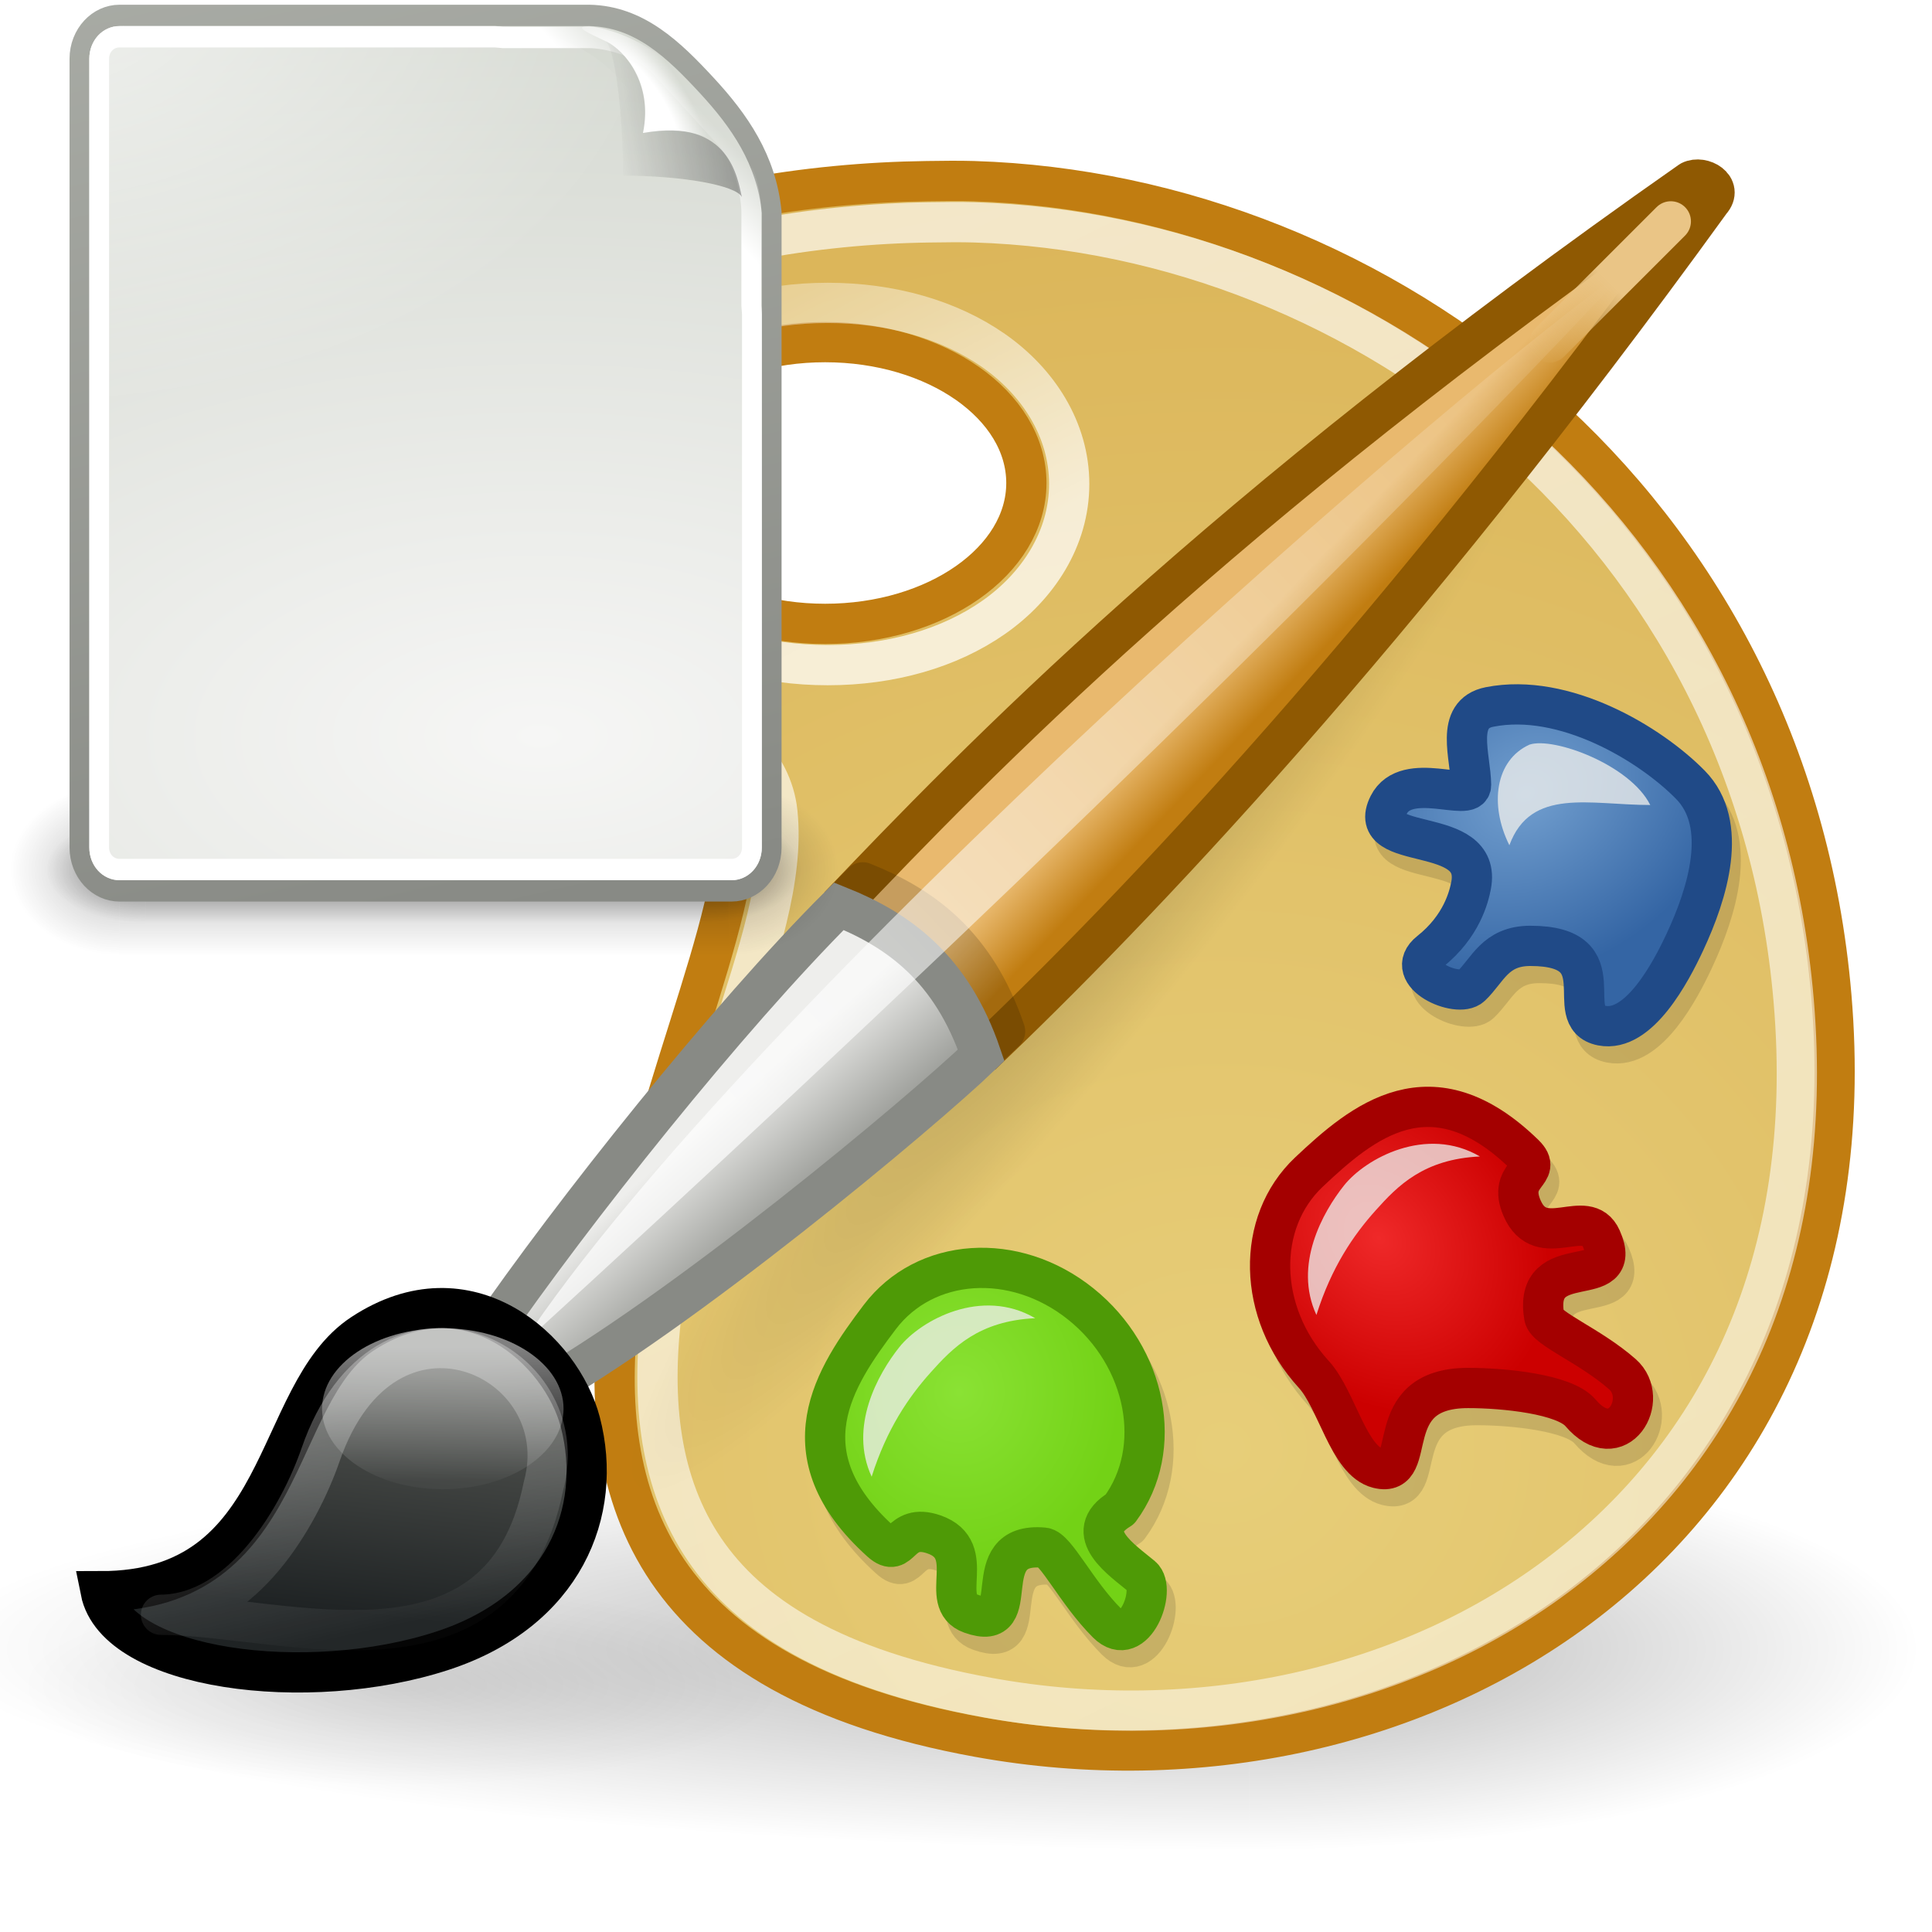
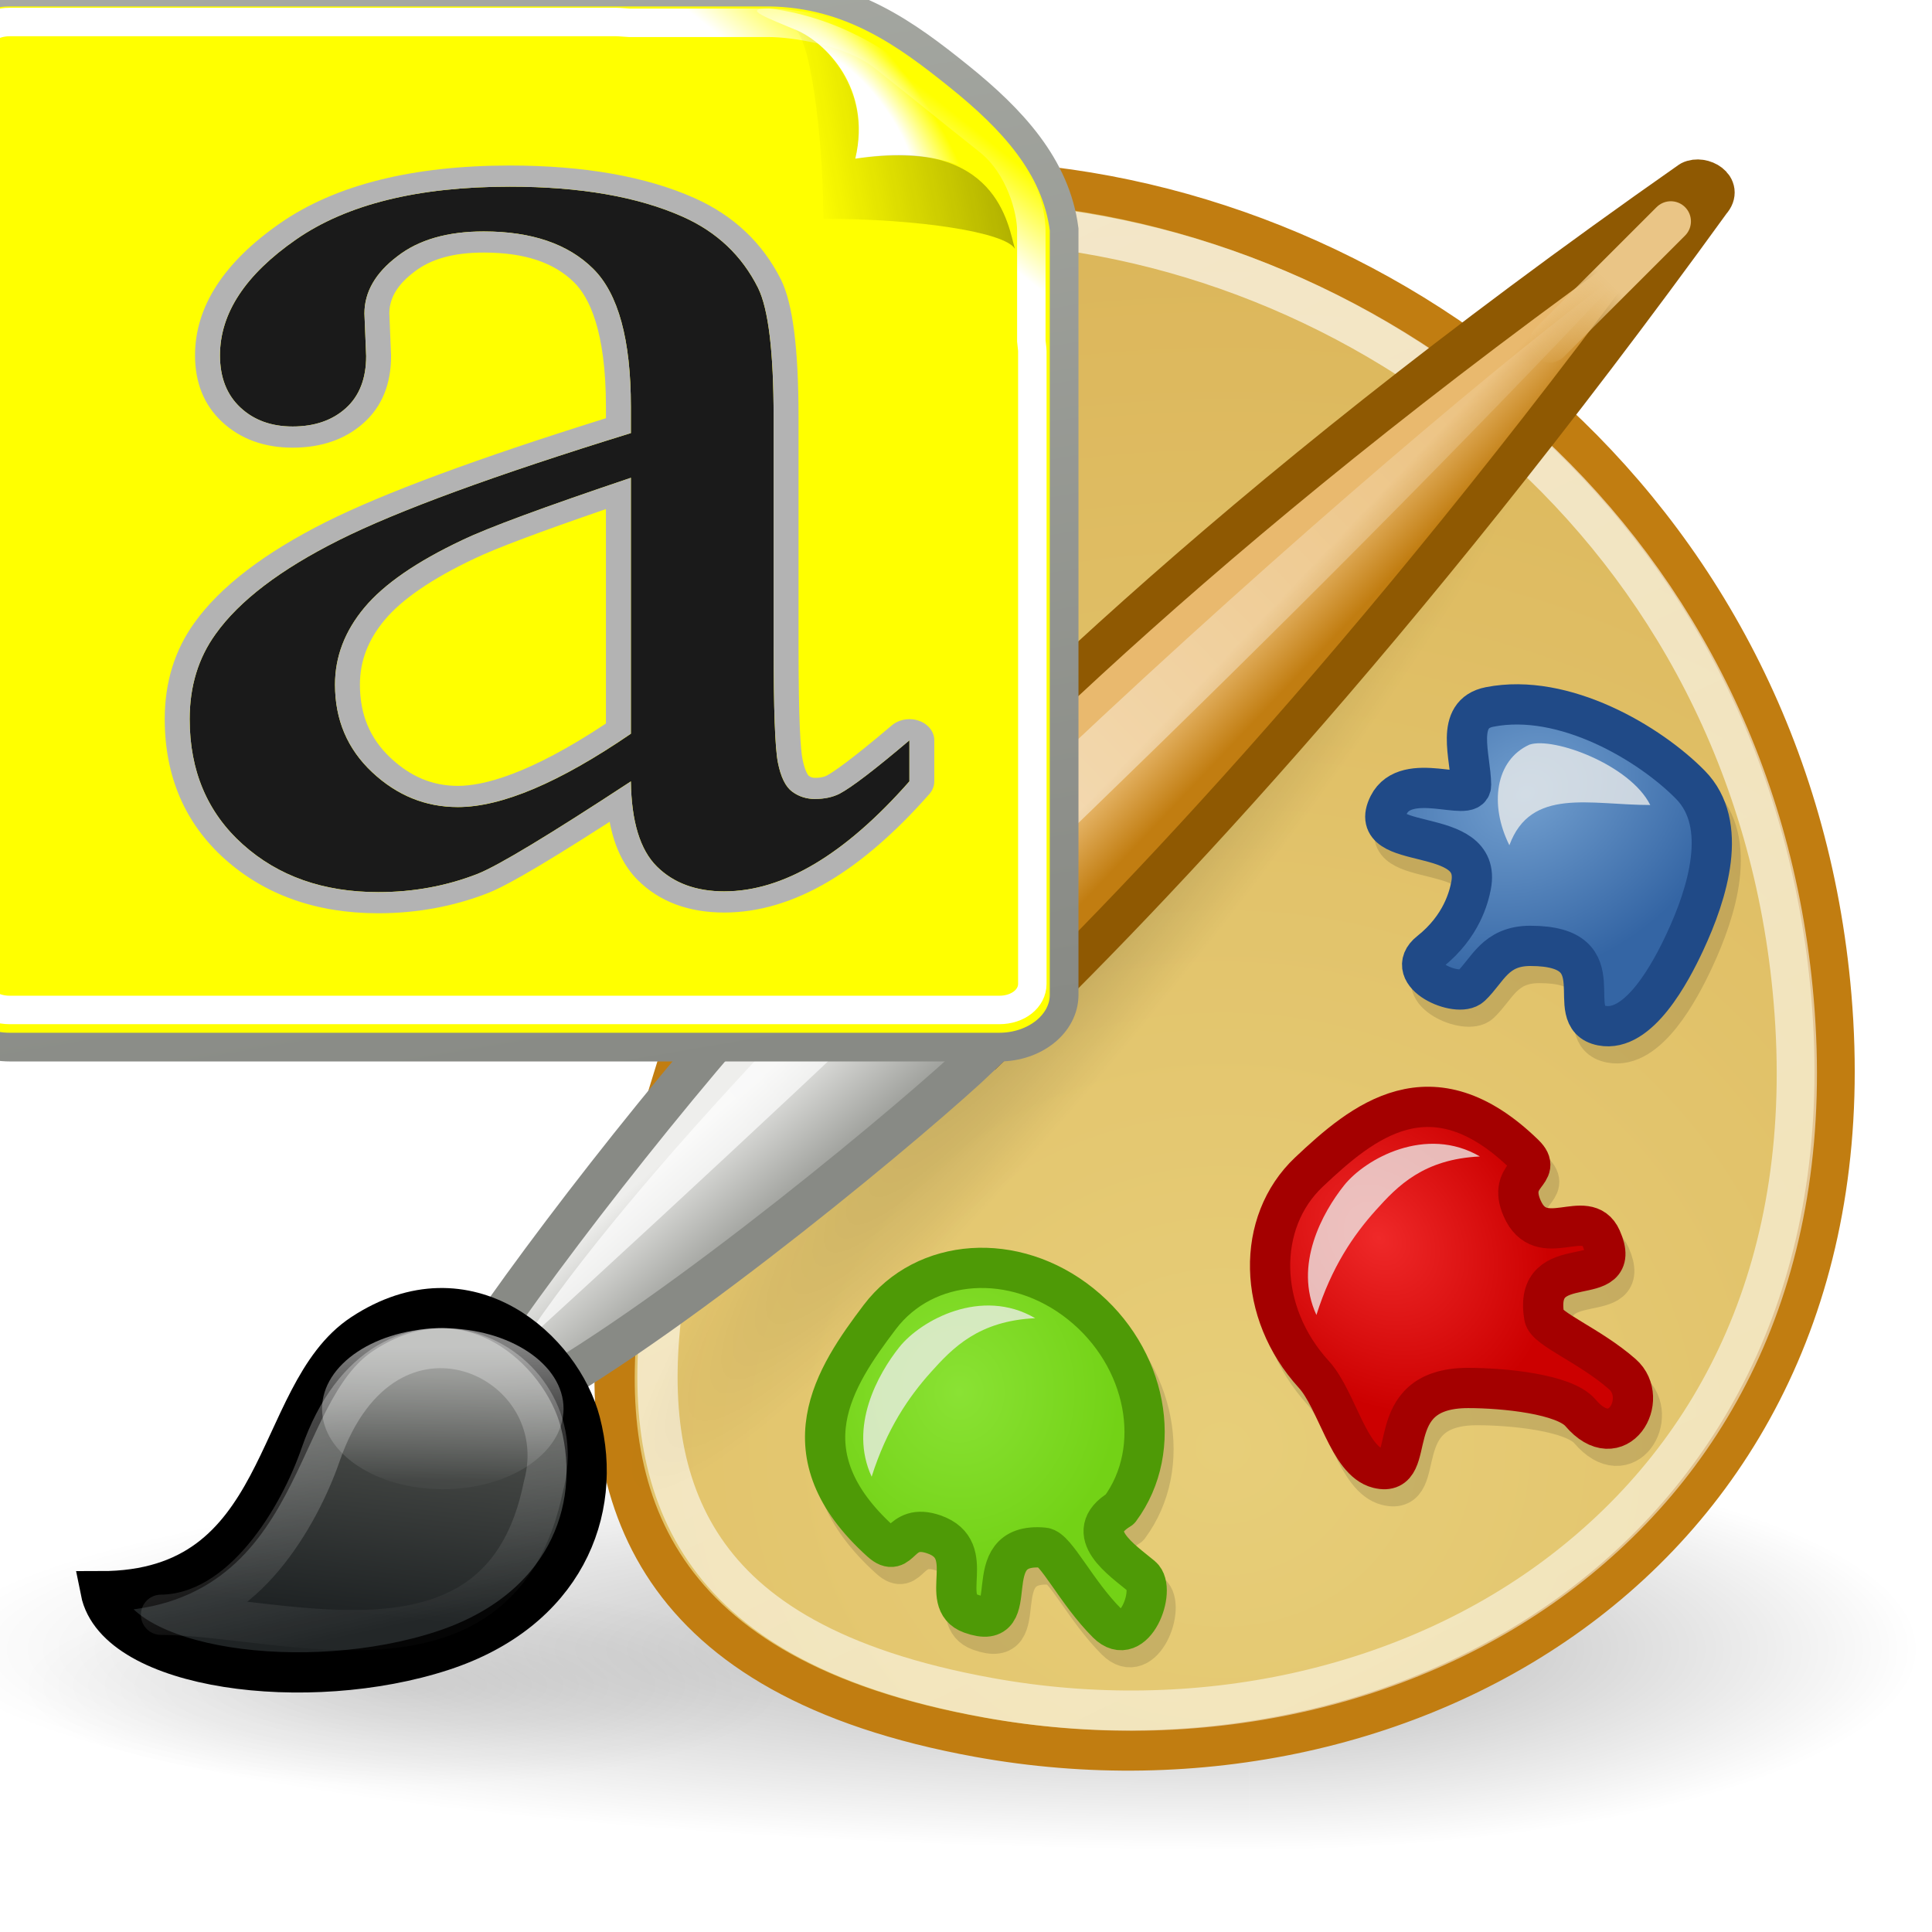
<svg xmlns="http://www.w3.org/2000/svg" xmlns:xlink="http://www.w3.org/1999/xlink" width="48" height="48" id="svg2" version="1.0">
  <defs id="defs4">
    <linearGradient id="linearGradient3310">
      <stop style="stop-color:#c17d11;stop-opacity:1" offset="0" id="stop3312" />
      <stop style="stop-color:#e9b96e;stop-opacity:1" offset="1" id="stop3314" />
    </linearGradient>
    <linearGradient id="linearGradient3301">
      <stop style="stop-color:#ffffff;stop-opacity:1;" offset="0" id="stop3304" />
      <stop style="stop-color:#ffffff;stop-opacity:0;" offset="1" id="stop3306" />
    </linearGradient>
    <linearGradient id="linearGradient3315">
      <stop style="stop-color:#000000;stop-opacity:1;" offset="0" id="stop3317" />
      <stop style="stop-color:#000000;stop-opacity:0;" offset="1" id="stop3319" />
    </linearGradient>
    <linearGradient id="linearGradient3299">
      <stop id="stop3301" offset="0" style="stop-color:white;stop-opacity:1;" />
      <stop id="stop3303" offset="1" style="stop-color:#ffffff;stop-opacity:0.521" />
    </linearGradient>
    <linearGradient id="linearGradient3266">
      <stop style="stop-color:#000000;stop-opacity:1;" offset="0" id="stop3268" />
      <stop style="stop-color:#000000;stop-opacity:0;" offset="1" id="stop3270" />
    </linearGradient>
    <linearGradient id="linearGradient3222">
      <stop style="stop-color:#eac586;stop-opacity:1;" offset="0" id="stop3224" />
      <stop style="stop-color:#eac586;stop-opacity:0;" offset="1" id="stop3226" />
    </linearGradient>
    <linearGradient id="linearGradient2911">
      <stop style="stop-color:#8ae234;stop-opacity:1" offset="0" id="stop2913" />
      <stop style="stop-color:#73d216;stop-opacity:1" offset="1" id="stop2915" />
    </linearGradient>
    <linearGradient id="linearGradient2892">
      <stop style="stop-color:black;stop-opacity:1;" offset="0" id="stop2894" />
      <stop style="stop-color:black;stop-opacity:0;" offset="1" id="stop2896" />
    </linearGradient>
    <linearGradient id="linearGradient2880">
      <stop id="stop2882" offset="0" style="stop-color:#729fcf;stop-opacity:1" />
      <stop id="stop2884" offset="1" style="stop-color:#3465a4;stop-opacity:1" />
    </linearGradient>
    <linearGradient id="linearGradient2866">
      <stop style="stop-color:#ef2929;stop-opacity:1" offset="0" id="stop2868" />
      <stop style="stop-color:#cc0000;stop-opacity:1" offset="1" id="stop2870" />
    </linearGradient>
    <linearGradient id="linearGradient3235">
      <stop id="stop3237" offset="0" style="stop-color:#eeeeec;stop-opacity:1" />
      <stop id="stop3239" offset="1" style="stop-color:#888a85;stop-opacity:1" />
    </linearGradient>
    <linearGradient id="linearGradient3201">
      <stop style="stop-color:#e7ce79;stop-opacity:1" offset="0" id="stop3203" />
      <stop style="stop-color:#c17d11;stop-opacity:1" offset="1" id="stop3205" />
    </linearGradient>
    <linearGradient id="linearGradient3171">
      <stop id="stop3173" offset="0" style="stop-color:white;stop-opacity:1;" />
      <stop id="stop3175" offset="1" style="stop-color:white;stop-opacity:0.068" />
    </linearGradient>
    <linearGradient id="linearGradient3126">
      <stop style="stop-color:#555753;stop-opacity:1" offset="0" id="stop3128" />
      <stop style="stop-color:#1f2324;stop-opacity:1" offset="1" id="stop3130" />
    </linearGradient>
    <linearGradient id="linearGradient3088">
      <stop style="stop-color:white;stop-opacity:1;" offset="0" id="stop3090" />
      <stop style="stop-color:white;stop-opacity:0.346" offset="1" id="stop3092" />
    </linearGradient>
    <radialGradient xlink:href="#linearGradient2866" id="radialGradient2872" cx="32.45" cy="33.609" fx="32.45" fy="33.609" r="5.038" gradientTransform="matrix(0.636942,0.6968413,0.5532571,-0.5101348,-5.001202,25.28829)" gradientUnits="userSpaceOnUse" />
    <radialGradient xlink:href="#linearGradient2880" id="radialGradient2878" gradientUnits="userSpaceOnUse" gradientTransform="matrix(-0.8570757,0.7036892,-0.6305522,-0.6305522,89.17597,19.0407)" cx="33.291" cy="36.07" fx="33.291" fy="36.07" r="5.038" />
    <radialGradient xlink:href="#linearGradient2911" id="radialGradient2917" cx="23.538" cy="36.025" fx="23.538" fy="36.025" r="4.245" gradientTransform="matrix(0.9409277,0,0,1.048249,1.682071,-3.177502)" gradientUnits="userSpaceOnUse" />
    <radialGradient xlink:href="#linearGradient2892" id="radialGradient3832" gradientUnits="userSpaceOnUse" cx="6.5" cy="23.5" fx="6.5" fy="23.5" r="4.5" />
    <radialGradient xlink:href="#linearGradient2892" id="radialGradient3834" gradientUnits="userSpaceOnUse" cx="6.5" cy="23.5" fx="6.5" fy="23.5" r="4.5" />
-     <linearGradient xlink:href="#linearGradient3088" id="linearGradient3236" gradientUnits="userSpaceOnUse" x1="21.425" y1="14.769" x2="16.64" y2="5.5" gradientTransform="translate(1.064033,2.46337e-2)" />
+     <linearGradient xlink:href="#linearGradient3088" id="linearGradient3236" gradientUnits="userSpaceOnUse" x1="21.425" y1="14.769" x2="16.64" y2="5.5" gradientTransform="matrix(1.070994,0,0,1.056043,-4.050429,-1.198143)" />
    <linearGradient xlink:href="#linearGradient3299" id="linearGradient3238" gradientUnits="userSpaceOnUse" x1="15.3" y1="9.144" x2="51.568" y2="83.076" gradientTransform="translate(1.064033,2.46337e-2)" />
    <radialGradient xlink:href="#linearGradient3266" id="radialGradient3274" cx="28.469" cy="23.214" fx="28.469" fy="23.214" r="12.367" gradientTransform="matrix(0.1675436,0.1340677,-0.9393554,1.173907,43.93767,-7.586747)" gradientUnits="userSpaceOnUse" />
    <radialGradient xlink:href="#linearGradient3201" id="radialGradient3297" cx="28.658" cy="33.987" fx="28.658" fy="33.987" r="18.572" gradientTransform="matrix(6.042988,0,0,5.537076,-142.7944,-152.2384)" gradientUnits="userSpaceOnUse" />
    <radialGradient xlink:href="#linearGradient3315" id="radialGradient3321" cx="10.562" cy="46.062" fx="10.562" fy="46.062" r="8.562" gradientTransform="matrix(1,0,0,0.5328467,0,21.51825)" gradientUnits="userSpaceOnUse" />
    <linearGradient xlink:href="#linearGradient3171" id="linearGradient3237" gradientUnits="userSpaceOnUse" gradientTransform="matrix(0.6424152,0,0,0.7146281,3.445805,6.787435)" x1="9.344" y1="38.812" x2="10.925" y2="46.821" />
    <linearGradient xlink:href="#linearGradient3126" id="linearGradient3240" gradientUnits="userSpaceOnUse" gradientTransform="matrix(1,0,0,1.26753,-0.999995,-14.85358)" x1="10.593" y1="38.582" x2="10.165" y2="43.382" />
    <linearGradient xlink:href="#linearGradient3171" id="linearGradient3252" gradientUnits="userSpaceOnUse" x1="12.187" y1="38.012" x2="12.187" y2="39.532" />
    <linearGradient xlink:href="#linearGradient3222" id="linearGradient3270" gradientUnits="userSpaceOnUse" gradientTransform="matrix(0.8048011,-8.4058945e-2,-0.2587753,0.8411918,10.62672,5.876157)" x1="38.289" y1="5.254" x2="36.611" y2="7.331" />
    <linearGradient xlink:href="#linearGradient3235" id="linearGradient3276" gradientUnits="userSpaceOnUse" gradientTransform="matrix(0.8048011,-8.4058945e-2,-0.2587753,0.8411918,10.72336,3.510516)" x1="19.635" y1="29.591" x2="23.529" y2="33.485" />
    <linearGradient xlink:href="#linearGradient3310" id="linearGradient3279" gradientUnits="userSpaceOnUse" gradientTransform="matrix(0.8048011,-8.4058945e-2,-0.2587753,0.8411918,10.72336,3.510516)" x1="33.176" y1="18.658" x2="31.181" y2="17.177" />
    <linearGradient xlink:href="#linearGradient3301" id="linearGradient3308" x1="18.188" y1="28.625" x2="41.438" y2="6.188" gradientUnits="userSpaceOnUse" gradientTransform="translate(0,-1)" />
    <linearGradient y2="43.194" x2="35.75" y1="18.12" x1="35.75" gradientTransform="matrix(1.95238,0,0,1.952379,-46.28565,-43.38086)" gradientUnits="userSpaceOnUse" id="linearGradient1954" xlink:href="#linearGradient2833" />
    <radialGradient r="2.5" fy="42.5" fx="43" cy="42.5" cx="43" gradientTransform="matrix(2,0,0,0.999829,-116,-84.99275)" gradientUnits="userSpaceOnUse" id="radialGradient1945" xlink:href="#linearGradient2812" />
    <linearGradient y2="45" x2="35.002" y1="40" x1="35.002" gradientUnits="userSpaceOnUse" id="linearGradient1943" xlink:href="#linearGradient2824" />
    <radialGradient r="2.5" fy="42.5" fx="43" cy="42.5" cx="43" gradientTransform="matrix(2,0,0,0.999829,-43,7.251099e-3)" gradientUnits="userSpaceOnUse" id="radialGradient1941" xlink:href="#linearGradient2812" />
    <linearGradient id="linearGradient2833">
      <stop id="stop2835" offset="0" style="stop-color:#babdb6;stop-opacity:1" />
      <stop id="stop2837" offset="1" style="stop-color:#eeeeec;stop-opacity:1" />
    </linearGradient>
    <linearGradient id="linearGradient2812">
      <stop id="stop2814" offset="0" style="stop-color:black;stop-opacity:1;" />
      <stop id="stop2816" offset="1" style="stop-color:black;stop-opacity:0;" />
    </linearGradient>
    <linearGradient id="linearGradient2824">
      <stop id="stop2826" offset="0" style="stop-color:black;stop-opacity:0;" />
      <stop style="stop-color:black;stop-opacity:1;" offset="0.5" id="stop2832" />
      <stop id="stop2828" offset="1" style="stop-color:black;stop-opacity:0;" />
    </linearGradient>
-     <linearGradient id="linearGradient3688">
-       <stop id="stop3690" offset="0" style="stop-color:black;stop-opacity:1;" />
-       <stop id="stop3692" offset="1" style="stop-color:black;stop-opacity:0;" />
-     </linearGradient>
    <linearGradient id="linearGradient3702">
      <stop id="stop3704" offset="0" style="stop-color:black;stop-opacity:0;" />
      <stop style="stop-color:black;stop-opacity:1;" offset="0.5" id="stop3710" />
      <stop id="stop3706" offset="1" style="stop-color:black;stop-opacity:0;" />
    </linearGradient>
-     <radialGradient r="2.5" fy="43.5" fx="4.993" cy="43.5" cx="4.993" gradientTransform="matrix(2.003784,0,0,1.4,27.98813,-17.4)" gradientUnits="userSpaceOnUse" id="radialGradient13620" xlink:href="#linearGradient3688" />
-     <radialGradient r="2.5" fy="43.5" fx="4.993" cy="43.5" cx="4.993" gradientTransform="matrix(2.003784,0,0,1.4,-20.01187,-104.4)" gradientUnits="userSpaceOnUse" id="radialGradient13622" xlink:href="#linearGradient3688" />
-     <linearGradient y2="39.999" x2="25.058" y1="47.028" x1="25.058" gradientUnits="userSpaceOnUse" id="linearGradient13624" xlink:href="#linearGradient3702" />
-     <radialGradient r="2.5" fy="43.5" fx="4.993" cy="43.5" cx="4.993" gradientTransform="matrix(2.003784,0,0,1.4,27.98813,-17.4)" gradientUnits="userSpaceOnUse" id="radialGradient13626" xlink:href="#linearGradient3688" />
-     <radialGradient r="2.5" fy="43.5" fx="4.993" cy="43.5" cx="4.993" gradientTransform="matrix(2.003784,0,0,1.4,-20.01187,-104.4)" gradientUnits="userSpaceOnUse" id="radialGradient13628" xlink:href="#linearGradient3688" />
-     <linearGradient y2="39.999" x2="25.058" y1="47.028" x1="25.058" gradientUnits="userSpaceOnUse" id="linearGradient13630" xlink:href="#linearGradient3702" />
-     <radialGradient r="18" fy="35.357" fx="-30.25" cy="35.357" cx="-30.25" gradientTransform="matrix(3.995749,0,0,1.935037,0.62141,-91.16742)" gradientUnits="userSpaceOnUse" id="radialGradient13632" xlink:href="#linearGradient3683" />
    <linearGradient id="linearGradient3683">
      <stop style="stop-color:#f6f6f5;stop-opacity:1;" offset="0" id="stop3685" />
      <stop style="stop-color:#d3d7cf;stop-opacity:1" offset="1" id="stop3689" />
    </linearGradient>
-     <linearGradient y2="-22.502" x2="-62.75" y1="49.021" x1="-47.5" gradientTransform="translate(-90,-60)" gradientUnits="userSpaceOnUse" id="linearGradient13634" xlink:href="#linearGradient3613" />
+     <linearGradient y2="-22.502" x2="-62.75" y1="49.021" x1="-47.5" gradientTransform="matrix(0.7945369,0,0,0.6392834,41.13648,-2.434382)" gradientUnits="userSpaceOnUse" id="linearGradient13634" xlink:href="#linearGradient3613" />
    <linearGradient id="linearGradient3613">
      <stop id="stop3615" offset="0" style="stop-color:#888a85;stop-opacity:1" />
      <stop id="stop3617" offset="1" style="stop-color:#babdb6;stop-opacity:1" />
    </linearGradient>
    <radialGradient r="17" fy="5.3" fx="4" cy="5.3" cx="4" gradientTransform="matrix(1.886026,0,0,1.176471,-3.544103,-4.235294)" gradientUnits="userSpaceOnUse" id="radialGradient13636" xlink:href="#linearGradient3741" />
    <linearGradient id="linearGradient3741">
      <stop id="stop3743" offset="0" style="stop-color:#ffffff;stop-opacity:1;" />
      <stop id="stop3745" offset="1" style="stop-color:#ffffff;stop-opacity:0;" />
    </linearGradient>
-     <linearGradient y2="7.424" x2="-22.612" y1="9.569" x1="-24.757" gradientTransform="translate(-90,-60)" gradientUnits="userSpaceOnUse" id="linearGradient13792" xlink:href="#linearGradient3656" />
+     <linearGradient y2="7.424" x2="-22.612" y1="9.569" x1="-24.757" gradientTransform="matrix(0.7947968,0,0,0.6293594,41.14583,-2.285264)" gradientUnits="userSpaceOnUse" id="linearGradient13792" xlink:href="#linearGradient3656" />
    <linearGradient id="linearGradient3656">
      <stop id="stop3658" offset="0" style="stop-color:#ffffff;stop-opacity:1;" />
      <stop id="stop3660" offset="1" style="stop-color:#ffffff;stop-opacity:0;" />
    </linearGradient>
    <radialGradient r="7.042" fy="10.108" fx="-26.305" cy="10.108" cx="-26.305" gradientTransform="matrix(0.2626416,-0.1805803,0.4842474,0.7055033,-76.98799,-55.02649)" gradientUnits="userSpaceOnUse" id="radialGradient13784" xlink:href="#linearGradient3671" />
    <linearGradient id="linearGradient3671">
      <stop id="stop3673" offset="0" style="stop-color:#ffffff;stop-opacity:1;" />
      <stop style="stop-color:#ffffff;stop-opacity:1;" offset="0.475" id="stop3691" />
      <stop id="stop3675" offset="1" style="stop-color:#ffffff;stop-opacity:0;" />
    </linearGradient>
    <linearGradient y2="12.19" x2="-30.559" y1="10.211" x1="-18.619" gradientTransform="matrix(0.5946829,0,0,0.5927814,-62.32735,-48.7258)" gradientUnits="userSpaceOnUse" id="linearGradient13786" xlink:href="#linearGradient3520" />
    <linearGradient id="linearGradient3520">
      <stop id="stop3522" offset="0" style="stop-color:#000000;stop-opacity:0.413" />
      <stop id="stop3524" offset="1" style="stop-color:#000000;stop-opacity:0;" />
    </linearGradient>
  </defs>
  <g id="layer1">
    <path style="opacity:0.1;fill:url(#radialGradient3321);fill-opacity:1;stroke:none;stroke-width:1;stroke-linecap:round;stroke-linejoin:round;stroke-miterlimit:4;stroke-dasharray:none;stroke-dashoffset:0;stroke-opacity:1" id="path3305" d="M 19.125 46.062 A 8.562 4.562 0 1 1  2,46.062 A 8.562 4.562 0 1 1  19.125 46.062 z" transform="matrix(1.109489,0,0,0.5479452,-1.718978,16.63527)" />
    <g id="g3828" transform="matrix(1.234597,0,0,1.111316,-22.67197,-10.70745)" style="opacity:0.303">
-       <path transform="matrix(0,-1,5.888889,0,-94.88889,53)" d="M 2,23.5 C 2,21.015 4.015,19 6.5,19 8.985,19 11,21.015 11,23.5 l -4.5,0 z" id="path3814" style="opacity:1;fill:url(#radialGradient3832);fill-opacity:1;fill-rule:evenodd;stroke:none;stroke-width:0.5;stroke-linecap:round;stroke-linejoin:round;stroke-miterlimit:4;stroke-dasharray:none;stroke-opacity:1" />
-       <path transform="matrix(0,-1,-3,0,114,53)" d="M 2,23.5 C 2,21.015 4.015,19 6.5,19 8.985,19 11,21.015 11,23.5 l -4.5,0 z" id="path3824" style="opacity:1;fill:url(#radialGradient3834);fill-opacity:1;fill-rule:evenodd;stroke:none;stroke-width:0.5;stroke-linecap:round;stroke-linejoin:round;stroke-miterlimit:4;stroke-dasharray:none;stroke-opacity:1" />
+       <path transform="matrix(0,-1,5.888889,0,-94.88889,53)" d="M 2,23.5 A 4.5,4.5 0 0 1 6.5,19 4.5,4.5 0 0 1 11,23.5 l -4.5,0 z" id="path3814" style="opacity:1;fill:url(#radialGradient3832);fill-opacity:1;fill-rule:evenodd;stroke:none;stroke-width:0.5;stroke-linecap:round;stroke-linejoin:round;stroke-miterlimit:4;stroke-dasharray:none;stroke-opacity:1" />
+       <path transform="matrix(0,-1,-3,0,114,53)" d="M 2,23.5 A 4.5,4.5 0 0 1 6.5,19 4.5,4.5 0 0 1 11,23.5 l -4.5,0 z" id="path3824" style="opacity:1;fill:url(#radialGradient3834);fill-opacity:1;fill-rule:evenodd;stroke:none;stroke-width:0.5;stroke-linecap:round;stroke-linejoin:round;stroke-miterlimit:4;stroke-dasharray:none;stroke-opacity:1" />
    </g>
    <path style="opacity:1;fill:url(#radialGradient3297);fill-opacity:1;fill-rule:evenodd;stroke:#c17d11;stroke-width:1;stroke-linecap:butt;stroke-linejoin:miter;stroke-miterlimit:4;stroke-dasharray:none;stroke-opacity:1" d="M 23.031,4.5 C 17.164,4.577 9.305,6.585 9.438,13.031 C 9.579,19.908 17.933,17.195 18.25,20.25 C 18.763,25.188 8.076,40.211 24.312,43.156 C 35.152,45.122 46.656,38.372 45.5,24.75 C 44.461,12.5 34.325,4.812 24.188,4.5 C 23.817,4.489 23.422,4.495 23.031,4.5 z M 20.5,8.5 C 23.26,8.5 25.5,10.068 25.5,12 C 25.5,13.932 23.26,15.5 20.5,15.5 C 17.74,15.5 15.5,13.932 15.5,12 C 15.5,10.068 17.74,8.5 20.5,8.5 z " id="path2193" />
    <path style="opacity:0.67;fill:none;fill-opacity:1;fill-rule:evenodd;stroke:url(#linearGradient3238);stroke-width:1;stroke-linecap:butt;stroke-linejoin:miter;stroke-miterlimit:4;stroke-opacity:1" d="M 23.095,5.525 C 20.271,5.562 16.972,6.092 14.502,7.306 C 12.031,8.52 10.444,10.213 10.502,13.025 C 10.533,14.538 10.981,15.353 11.595,15.931 C 12.209,16.509 13.091,16.855 14.095,17.118 C 15.1,17.382 16.187,17.538 17.158,17.868 C 17.643,18.034 18.119,18.248 18.533,18.618 C 18.947,18.988 19.25,19.565 19.314,20.181 C 19.485,21.826 18.835,23.684 18.158,25.837 C 17.48,27.99 16.712,30.351 16.439,32.587 C 16.166,34.824 16.398,36.867 17.502,38.493 C 18.605,40.12 20.672,41.475 24.564,42.181 C 29.723,43.117 35.013,41.974 38.845,39.025 C 42.678,36.076 45.117,31.384 44.564,24.868 C 43.568,13.133 33.869,5.821 24.22,5.525 C 23.883,5.514 23.488,5.519 23.095,5.525 z " id="path3230" />
    <path style="opacity:0.165;fill:url(#radialGradient3274);fill-opacity:1;fill-rule:evenodd;stroke:none;stroke-width:1px;stroke-linecap:butt;stroke-linejoin:round;stroke-opacity:1" id="path3260" d="M 35.5,8.312 C 35.418,8.335 35.342,8.378 35.281,8.438 C 26.294,15.459 21.664,20.792 19.094,24.219 C 17.382,26.332 15.49,29.49 13.938,32.438 C 13.908,32.486 13.887,32.538 13.875,32.594 C 13.656,34.591 13.798,36.607 14.656,38.375 C 14.715,38.498 14.822,38.592 14.953,38.634 C 15.083,38.675 15.224,38.661 15.344,38.594 C 19.36,36.283 24.502,31.406 25.875,29.812 C 28.811,26.457 33.524,20.521 38.469,11.125 C 38.56,10.937 38.522,10.711 38.375,10.562 C 37.596,9.8 36.756,9.05 35.875,8.406 C 35.768,8.325 35.633,8.292 35.5,8.312 z " transform="translate(0.4375,-0.875)" />
    <path style="fill:url(#linearGradient3279);fill-opacity:1;fill-rule:evenodd;stroke:#8f5902;stroke-width:1px;stroke-linecap:butt;stroke-linejoin:round;stroke-opacity:1" d="M 24.378,26.217 C 28.122,22.66 34.669,15.824 42.5,5 C 42.815,4.651 42.291,4.351 42,4.5 C 30.168,12.786 24.218,18.976 20.843,22.515" id="path3096" />
    <path style="opacity:0.15;fill:#000000;fill-opacity:1;fill-rule:evenodd;stroke:#000000;stroke-width:1;stroke-linecap:butt;stroke-linejoin:round;stroke-miterlimit:4;stroke-dasharray:none;stroke-opacity:1" d="M 21.436,21.922 C 22.918,22.515 24.234,23.458 24.971,25.623 C 23.471,27.062 17.508,32.048 13.79,34.119 L 12.698,32.604 C 14.81,29.534 18.671,24.682 21.436,21.922 z " id="path3316" />
-     <path style="opacity:0.736;fill:none;fill-opacity:1;fill-rule:evenodd;stroke:url(#linearGradient3236);stroke-width:1;stroke-linecap:butt;stroke-linejoin:miter;stroke-miterlimit:4;stroke-opacity:1" d="M 20.564,7.525 C 22.135,7.525 23.587,7.941 24.689,8.712 C 25.791,9.484 26.564,10.669 26.564,12.025 C 26.564,13.38 25.791,14.566 24.689,15.337 C 23.587,16.109 22.135,16.525 20.564,16.525 C 18.993,16.525 17.541,16.109 16.439,15.337 C 15.337,14.566 14.564,13.38 14.564,12.025 C 14.564,10.669 15.337,9.484 16.439,8.712 C 17.541,7.941 18.993,7.525 20.564,7.525 z " id="path3086" />
+     <path style="opacity:0.736;fill:none;fill-opacity:1;fill-rule:evenodd;stroke:url(#linearGradient3236);stroke-width:1.063;stroke-linecap:butt;stroke-linejoin:miter;stroke-miterlimit:4;stroke-opacity:1" d="m 16.834,6.722 c 1.683,0 3.237,0.439 4.418,1.254 1.181,0.815 2.008,2.066 2.008,3.498 1e-6,1.432 -0.828,2.683 -2.008,3.498 -1.181,0.815 -2.735,1.254 -4.418,1.254 -1.683,0 -3.237,-0.439 -4.418,-1.254 -1.181,-0.815 -2.008,-2.066 -2.008,-3.498 0,-1.432 0.828,-2.683 2.008,-3.498 1.181,-0.815 2.735,-1.254 4.418,-1.254 z" id="path3086" />
    <path style="fill:url(#linearGradient3276);fill-opacity:1;fill-rule:evenodd;stroke:#888a85;stroke-width:1px;stroke-linecap:butt;stroke-linejoin:miter;stroke-opacity:1" d="M 20.843,22.515 C 22.324,23.109 23.641,24.051 24.378,26.217 C 22.877,27.656 16.914,32.642 13.196,34.712 L 12.104,33.198 C 14.217,30.128 18.077,25.276 20.843,22.515 z " id="path3098" />
    <g id="g3292" transform="translate(1.220971,0.4254758)" style="opacity:0.13">
      <path id="path3286" d="M 26.824,37.496 C 25.843,38.089 26.896,38.77 27.369,39.167 C 27.745,39.482 27.181,41.002 26.509,40.33 C 25.734,39.556 25.235,38.478 24.931,38.451 C 23.184,38.292 24.529,40.599 23.123,40.091 C 22.282,39.788 23.329,38.514 22.205,38.122 C 21.313,37.812 21.401,38.767 20.885,38.301 C 18.456,36.111 19.733,34.209 20.857,32.723 C 21.982,31.237 24.203,31.078 25.849,32.395 C 27.496,33.713 27.933,35.998 26.824,37.496 z " style="fill:#000000;fill-opacity:1;fill-rule:evenodd;stroke:#000000;stroke-width:1;stroke-linecap:butt;stroke-linejoin:round;stroke-miterlimit:5;stroke-opacity:1" />
      <path id="path3288" d="M 35.475,34.484 C 36.369,34.484 37.87,34.635 38.265,35.099 C 39.189,36.186 40.009,34.757 39.306,34.14 C 38.496,33.429 37.42,33.019 37.367,32.717 C 37.063,30.981 39.391,32.135 38.783,30.77 C 38.419,29.953 37.288,31.108 36.815,30.016 C 36.44,29.148 37.363,29.157 36.872,28.679 C 34.561,26.43 32.848,27.868 31.521,29.119 C 30.194,30.369 30.234,32.607 31.64,34.145 C 32.218,34.777 32.502,36.296 33.238,36.479 C 34.295,36.741 33.222,34.484 35.475,34.484 z " style="fill:#000000;fill-opacity:1;fill-rule:evenodd;stroke:#000000;stroke-width:1;stroke-linecap:butt;stroke-linejoin:round;stroke-miterlimit:5;stroke-opacity:1" />
      <path id="path3290" d="M 37.021,23.5 C 36.14,23.5 35.963,24.108 35.548,24.5 C 35.219,24.811 33.831,24.196 34.523,23.647 C 35.321,23.016 35.496,22.269 35.548,22.001 C 35.847,20.459 32.892,21.208 33.5,20 C 33.943,19.12 35.552,19.958 35.548,19.502 C 35.541,18.799 35.128,17.737 36.009,17.564 C 37.862,17.198 39.995,18.476 41,19.5 C 41.961,20.479 41.428,22.191 40.86,23.407 C 40.513,24.151 39.717,25.663 38.795,25.481 C 37.749,25.274 39.239,23.5 37.021,23.5 z " style="fill:#000000;fill-opacity:1;fill-rule:evenodd;stroke:#000000;stroke-width:1;stroke-linecap:butt;stroke-linejoin:round;stroke-miterlimit:5;stroke-opacity:1" />
    </g>
    <path style="opacity:0.68;fill:url(#linearGradient3308);fill-opacity:1;fill-rule:evenodd;stroke:none;stroke-width:1px;stroke-linecap:butt;stroke-linejoin:miter;stroke-opacity:1" d="M 12.938,33.438 C 18.548,24.934 36.615,9.234 40.5,6.625 C 32.235,15.427 21.892,25.267 12.938,33.438 z " id="path3299" />
    <path style="fill:url(#radialGradient2917);fill-opacity:1;fill-rule:evenodd;stroke:#4e9a06;stroke-width:1;stroke-linecap:butt;stroke-linejoin:round;stroke-miterlimit:5;stroke-opacity:1" d="M 27.824,37.496 C 26.843,38.089 27.896,38.77 28.369,39.167 C 28.745,39.482 28.181,41.002 27.509,40.33 C 26.734,39.556 26.235,38.478 25.931,38.451 C 24.184,38.292 25.529,40.599 24.123,40.091 C 23.282,39.788 24.329,38.514 23.205,38.122 C 22.313,37.812 22.401,38.767 21.885,38.301 C 19.456,36.111 20.733,34.209 21.857,32.723 C 22.982,31.237 25.203,31.078 26.849,32.395 C 28.496,33.713 28.933,35.998 27.824,37.496 z " id="path1937" />
    <path style="opacity:0.77;fill:#eeeeec;fill-opacity:1;fill-rule:evenodd;stroke:none;stroke-width:1;stroke-linecap:round;stroke-linejoin:miter;stroke-miterlimit:4;stroke-dasharray:none;stroke-opacity:1" d="M 25.719,32.75 C 24.385,31.972 22.879,32.798 22.344,33.469 C 21.809,34.14 21.083,35.451 21.656,36.688 C 22.033,35.498 22.575,34.708 23.125,34.094 C 23.676,33.479 24.318,32.817 25.719,32.75 z " id="path2836" />
    <path style="fill:url(#linearGradient3240);fill-opacity:1;fill-rule:evenodd;stroke:#000000;stroke-width:1;stroke-linecap:butt;stroke-linejoin:miter;stroke-miterlimit:4;stroke-opacity:1" d="M 2.5,39.534 C 7.193,39.536 6.721,34.642 9,33.142 C 11.641,31.403 13.955,33.557 14.417,35.33 C 15,37.567 14,40.026 11,41.009 C 7.636,42.112 2.889,41.485 2.5,39.534 z " id="path3100" />
    <path style="opacity:0.291;fill:none;fill-opacity:1;fill-rule:evenodd;stroke:url(#linearGradient3237);stroke-width:1;stroke-linecap:butt;stroke-linejoin:round;stroke-miterlimit:5;stroke-dasharray:none;stroke-opacity:1" d="M 4,40.119 C 6.035,40.093 7.436,37.674 7.966,36.14 C 9.565,31.514 14.381,33.713 13.5,36.933 C 12.452,42.114 7.045,40.127 4,40.119 z " id="path3161" />
    <path style="opacity:0.5;fill:url(#linearGradient3252);fill-opacity:1;fill-rule:evenodd;stroke:none;stroke-width:1;stroke-linecap:butt;stroke-linejoin:miter;stroke-miterlimit:5;stroke-dasharray:none;stroke-opacity:0.068" id="path3177" d="M 13.325 38.708 A 1.138 0.917 0 1 1  11.049,38.708 A 1.138 0.917 0 1 1  13.325 38.708 z" transform="matrix(2.636204,0,0,2.180959,-21.12622,-49.42094)" />
    <path style="fill:url(#radialGradient2872);fill-opacity:1;fill-rule:evenodd;stroke:#a40000;stroke-width:1;stroke-linecap:butt;stroke-linejoin:round;stroke-miterlimit:5;stroke-opacity:1" d="M 36.475,34.484 C 37.369,34.484 38.87,34.635 39.265,35.099 C 40.189,36.186 41.009,34.757 40.306,34.14 C 39.496,33.429 38.42,33.019 38.367,32.717 C 38.063,30.981 40.391,32.135 39.783,30.77 C 39.419,29.953 38.288,31.108 37.815,30.016 C 37.44,29.148 38.363,29.157 37.872,28.679 C 35.561,26.43 33.848,27.868 32.521,29.119 C 31.194,30.369 31.234,32.607 32.64,34.145 C 33.218,34.777 33.502,36.296 34.238,36.479 C 35.295,36.741 34.222,34.484 36.475,34.484 z " id="path2852" />
    <path style="fill:none;fill-opacity:1;fill-rule:evenodd;stroke:url(#linearGradient3270);stroke-width:1px;stroke-linecap:round;stroke-linejoin:miter;stroke-opacity:1" d="M 41.511,5.5 L 38.5,8.509" id="path3212" />
    <path style="fill:url(#radialGradient2878);fill-opacity:1;fill-rule:evenodd;stroke:#204a87;stroke-width:1;stroke-linecap:butt;stroke-linejoin:round;stroke-miterlimit:5;stroke-opacity:1" d="M 38.021,23.5 C 37.14,23.5 36.963,24.108 36.548,24.5 C 36.219,24.811 34.831,24.196 35.523,23.647 C 36.321,23.016 36.496,22.269 36.548,22.001 C 36.847,20.459 33.892,21.208 34.5,20 C 34.943,19.12 36.552,19.958 36.548,19.502 C 36.541,18.799 36.128,17.737 37.009,17.564 C 38.862,17.198 40.995,18.476 42,19.5 C 42.961,20.479 42.428,22.191 41.86,23.407 C 41.513,24.151 40.717,25.663 39.795,25.481 C 38.749,25.274 40.239,23.5 38.021,23.5 z " id="path2876" />
    <path style="opacity:0.77;fill:#eeeeec;fill-opacity:1;fill-rule:evenodd;stroke:none;stroke-width:1;stroke-linecap:round;stroke-linejoin:miter;stroke-miterlimit:4;stroke-dasharray:none;stroke-opacity:1" d="M 38,18.5 C 37.145,18.887 37,20 37.5,21 C 38.033,19.553 39.5,20 41,20 C 40.5,19 38.596,18.301 38,18.5 z " id="path2886" />
    <path style="opacity:0.77;fill:#eeeeec;fill-opacity:1;fill-rule:evenodd;stroke:none;stroke-width:1;stroke-linecap:round;stroke-linejoin:miter;stroke-miterlimit:4;stroke-dasharray:none;stroke-opacity:1" d="M 36.768,28.732 C 35.435,27.954 33.928,28.78 33.393,29.451 C 32.858,30.122 32.132,31.433 32.706,32.67 C 33.082,31.48 33.624,30.69 34.174,30.076 C 34.725,29.461 35.367,28.799 36.768,28.732 z " id="path3280" />
-     <g id="g3032" transform="matrix(0.4913928,0,0,0.5305164,-1.220657,-1.474179)">
-       <g id="layer6" />
-       <g id="layer1-4" style="display:inline" />
-       <g style="display:inline" id="layer5">
-         <g transform="translate(150,60)" id="g13794" style="display:inline">
-           <g style="display:inline" id="g13584" transform="translate(0,-60)">
-             <rect y="0" x="-150" height="48" width="48" id="rect13586" style="opacity:0;fill:#000000;fill-opacity:1;stroke:none;display:inline" />
-             <g id="g13588">
-               <g style="opacity:0.656;display:inline" id="g13590" transform="matrix(1.046428,0,0,0.8888889,-151.1857,5.72224)">
-                 <g id="g13592" style="opacity:0.4" transform="matrix(1.052632,0,0,1.285713,-1.263158,-13.42854)">
-                   <rect y="40" x="38" height="7" width="5" id="rect13594" style="fill:url(#radialGradient13620);fill-opacity:1;stroke:none" />
-                   <rect transform="scale(-1,-1)" y="-47" x="-10" height="7" width="5" id="rect13596" style="fill:url(#radialGradient13622);fill-opacity:1;stroke:none" />
-                   <rect y="40" x="10" height="7" width="28" id="rect13598" style="fill:url(#linearGradient13624);fill-opacity:1;stroke:none" />
-                 </g>
-               </g>
-               <g style="display:inline" id="g13600" transform="matrix(0.9548466,0,0,0.5555562,-148.9878,19.88887)">
-                 <g id="g13602" style="opacity:0.4" transform="matrix(1.052632,0,0,1.285713,-1.263158,-13.42854)">
-                   <rect y="40" x="38" height="7" width="5" id="rect13604" style="fill:url(#radialGradient13626);fill-opacity:1;stroke:none" />
-                   <rect transform="scale(-1,-1)" y="-47" x="-10" height="7" width="5" id="rect13606" style="fill:url(#radialGradient13628);fill-opacity:1;stroke:none" />
-                   <rect y="40" x="10" height="7" width="28" id="rect13608" style="fill:url(#linearGradient13630);fill-opacity:1;stroke:none" />
-                 </g>
-               </g>
-               <path style="fill:url(#radialGradient13632);fill-opacity:1;stroke:url(#linearGradient13634);stroke-width:1;stroke-miterlimit:4;display:inline" d="m -141.469,-56.5 c -1.121,0 -2.031,0.91 -2.031,2.031 l 0,36.938 c 0,1.121 0.91,2.031 2.031,2.031 l 30.938,0 c 1.121,0 2.031,-0.91 2.031,-2.031 0,-9.917 0,-19.833 0,-29.75 -0.258,-2.466 -1.638,-4.293 -3.281,-5.938 -1.644,-1.645 -3.389,-3.233 -5.938,-3.281 -7.917,0 -15.833,0 -23.75,0 z" transform="translate(0,60)" id="path13610" />
-               <path style="opacity:0.68;fill:url(#radialGradient13636);fill-opacity:1;stroke:none;display:inline" id="path13612" d="M 8.531,4 C 7.673,4 7,4.673 7,5.531 l 0,36.938 C 7,43.327 7.673,44 8.531,44 l 30.938,0 C 40.327,44 41,43.327 41,42.469 L 41,17.5 c 0,-1.392 -0.487,-4.299 -2.344,-6.156 l -5,-5 C 31.799,4.487 28.892,4 27.5,4 L 8.531,4 z" transform="translate(-150,0)" />
-               <path style="fill:none;stroke:url(#linearGradient13792);stroke-width:1;stroke-miterlimit:4;display:inline" d="m -141.469,-55.5 c -0.583,0 -1.031,0.448 -1.031,1.031 l 0,36.938 c 0,0.583 0.448,1.031 1.031,1.031 l 30.938,0 c 0.583,0 1.031,-0.448 1.031,-1.031 0,0 0,-23.469 0,-24.969 0,-0.107 -0.024,-0.28 -0.031,-0.406 0,-1.752 0,-4.112 0,-4.375 0,-0.757 -0.333,-2.52 -1.344,-3.531 -1.315,-1.316 -1.966,-1.997 -3.281,-3.312 -1.011,-1.012 -2.806,-1.344 -3.562,-1.344 -0.346,0 -2.394,0 -4.375,0 -0.127,-0.007 -0.3,-0.031 -0.406,-0.031 -1.5,0 -18.969,0 -18.969,0 z" transform="translate(0,60)" id="path13618" />
-             </g>
-           </g>
-           <g id="g13771" transform="translate(-36.00694,-8.993441)">
-             <path id="path13676" d="m -81.705,-47 c -0.896,0 -0.027,0.321 0.866,0.726 0.894,0.405 2.365,1.912 1.838,4.274 4.569,-0.707 5.148,2.178 5.355,2.925 0.207,0.748 0.645,1.683 0.645,0.786 0.018,-2.456 -1.835,-4.151 -3.123,-5.586 -1.288,-1.436 -3.225,-2.818 -5.581,-3.126 z" style="fill:url(#radialGradient13784);fill-opacity:1;stroke:none;display:inline" />
-             <path id="path13678" d="M -80.995,-46.345 C -80.4,-46.345 -80,-42.5 -80,-40 c 3,0 5.704,0.452 6,1 -0.207,-0.748 -0.539,-3.773 -5,-3 0.558,-2.501 -1.213,-4.108 -1.995,-4.345 z" style="opacity:0.879;fill:url(#linearGradient13786);fill-opacity:1;stroke:none;display:inline" />
-           </g>
-         </g>
-       </g>
+     <g id="layer6" transform="matrix(0.7403741,0,0,0.7068782,-1.220657,-1.474179)" />
+     <g style="display:inline" id="layer1-4" transform="matrix(0.7403741,0,0,0.7068782,-1.220657,-1.474179)" />
+     <rect y="-1.474" x="-1.221" height="33.93" width="35.538" id="rect13586" style="display:inline;opacity:0;fill:#000000;fill-opacity:1;stroke:none" />
+     <path id="path13610" d="m 0.243,-0.197 c -0.891,0 -1.614,0.582 -1.614,1.299 l 0,23.614 c 0,0.717 0.723,1.299 1.614,1.299 l 24.581,0 c 0.891,0 1.614,-0.582 1.614,-1.299 0,-6.34 0,-12.679 0,-19.019 -0.205,-1.576 -1.301,-2.744 -2.607,-3.796 -1.306,-1.052 -2.692,-2.067 -4.718,-2.098 -6.29,0 -12.58,0 -18.87,0 z" style="display:inline;fill:#ffff00;fill-opacity:1;stroke:url(#linearGradient13634);stroke-width:0.713;stroke-miterlimit:4" />
+     <path transform="translate(-150,0)" d="m 8.531,3.986 c -0.858,0 -1.545,0.687 -1.545,1.545 l 0,36.938 c 0,0.858 0.687,1.545 1.545,1.545 l 30.938,0 c 0.858,0 1.545,-0.687 1.545,-1.545 l 0,-24.969 c 0,-1.392 -0.501,-4.299 -2.357,-6.156 l -5,-5 C 31.799,4.487 28.892,3.986 27.5,3.986 l -18.969,0 z" id="path13612" style="display:inline;opacity:0.68;fill:url(#radialGradient13636);fill-opacity:1;stroke:none" />
+     <path id="path13618" d="m 0.239,0.547 c -0.464,0 -0.82,0.282 -0.82,0.649 l 0,23.247 c 0,0.367 0.356,0.649 0.82,0.649 l 24.589,0 c 0.464,0 0.82,-0.282 0.82,-0.649 0,0 0,-14.77 0,-15.714 0,-0.067 -0.019,-0.176 -0.025,-0.256 0,-1.103 0,-2.588 0,-2.753 0,-0.477 -0.265,-1.586 -1.068,-2.222 C 23.509,2.669 22.992,2.24 21.947,1.412 21.143,0.776 19.717,0.567 19.115,0.567 c -0.275,0 -1.902,0 -3.477,0 -0.101,-0.004 -0.238,-0.02 -0.323,-0.02 -1.192,0 -15.076,0 -15.076,0 z" style="display:inline;fill:none;stroke:url(#linearGradient13792);stroke-width:0.707;stroke-miterlimit:4" />
+     <g transform="matrix(0.7929364,0,0,0.7464937,83.89192,35.29512)" id="g13771">
+       <path style="display:inline;fill:url(#radialGradient13784);fill-opacity:1;stroke:none" d="m -81.705,-47 c -0.896,0 -0.027,0.321 0.866,0.726 0.894,0.405 2.365,1.912 1.838,4.274 4.569,-0.707 5.148,2.178 5.355,2.925 0.207,0.748 0.645,1.683 0.645,0.786 0.018,-2.456 -1.835,-4.151 -3.123,-5.586 -1.288,-1.436 -3.225,-2.818 -5.581,-3.126 z" id="path13676" />
+       <path style="display:inline;opacity:0.879;fill:url(#linearGradient13786);fill-opacity:1;stroke:none" d="M -80.995,-46.345 C -80.4,-46.345 -80,-42.5 -80,-40 c 3,0 5.704,0.452 6,1 -0.207,-0.748 -0.539,-3.773 -5,-3 0.558,-2.501 -1.213,-4.108 -1.995,-4.345 z" id="path13678" />
+     </g>
+     <path d="m 9.223,21.215 c 0,0.714 0.232,1.284 0.709,1.745 0.462,0.446 0.969,0.663 1.55,0.663 0.577,0 1.632,-0.262 3.416,-1.483 l 0,-5.096 c -1.532,0.542 -2.551,0.937 -3.033,1.176 -10e-4,5.32e-4 -0.003,0.002 -0.004,0.002 -0.971,0.472 -1.666,0.962 -2.065,1.455 -0.385,0.475 -0.572,0.978 -0.572,1.538 z" id="path15" style="fill:none" />
+     <path d="m 8.942,19.155 c 0,0.746 0.25,1.343 0.764,1.824 0.498,0.466 1.044,0.693 1.669,0.693 0.621,0 1.758,-0.274 3.68,-1.55 l 0,-5.327 c -1.65,0.566 -2.747,0.979 -3.267,1.23 -0.002,5.32e-4 -0.003,0.002 -0.004,0.002 -1.046,0.494 -1.794,1.006 -2.225,1.521 -0.415,0.496 -0.616,1.022 -0.616,1.608 z" id="path27" style="fill:none" />
+     <path d="m 20.252,19.851 c -0.215,0 -0.405,-0.061 -0.57,-0.182 -0.165,-0.121 -0.283,-0.361 -0.355,-0.72 -0.072,-0.358 -0.107,-1.333 -0.107,-2.924 l 0,-5.666 c 0,-1.615 -0.129,-2.684 -0.387,-3.207 C 18.432,6.35 17.809,5.761 16.963,5.385 15.846,4.887 14.413,4.638 12.665,4.638 c -2.278,0 -4.048,0.437 -5.309,1.312 -1.261,0.875 -1.891,1.834 -1.891,2.879 0,0.547 0.168,0.978 0.505,1.294 0.337,0.316 0.77,0.474 1.3,0.474 0.544,0 0.985,-0.152 1.322,-0.455 C 8.929,9.837 9.097,9.405 9.097,8.846 L 9.054,7.79 c 0,-0.534 0.272,-1.008 0.817,-1.421 0.53,-0.413 1.247,-0.619 2.149,-0.619 1.189,0 2.096,0.31 2.719,0.929 0.623,0.619 0.935,1.761 0.935,3.425 l 0,0.656 c -3.382,1.045 -5.8,1.931 -7.254,2.66 -1.454,0.729 -2.475,1.506 -3.063,2.332 -0.43,0.595 -0.645,1.3 -0.645,2.113 0,1.288 0.441,2.326 1.322,3.115 0.881,0.79 2.002,1.184 3.364,1.184 0.874,0 1.698,-0.152 2.472,-0.455 0.516,-0.206 1.784,-0.972 3.804,-2.296 0.014,0.996 0.229,1.701 0.645,2.113 0.415,0.413 0.974,0.619 1.676,0.619 1.462,0 2.995,-0.911 4.599,-2.733 l 0,-1.02 c -0.86,0.729 -1.44,1.172 -1.741,1.33 -0.172,0.085 -0.373,0.127 -0.602,0.127 z m -4.578,-1.621 c -1.777,1.215 -3.21,1.822 -4.299,1.822 -0.803,0 -1.512,-0.288 -2.128,-0.865 C 8.631,18.609 8.323,17.883 8.323,17.009 c 0,-0.692 0.244,-1.33 0.731,-1.913 0.487,-0.583 1.297,-1.142 2.429,-1.676 0.63,-0.303 2.027,-0.82 4.191,-1.549 l 0,6.358 z" id="path33" style="fill:#1a1a1a" />
+     <path d="m 11.483,13.419 c -1.132,0.535 -1.942,1.093 -2.429,1.676 -0.487,0.583 -0.731,1.221 -0.731,1.913 0,0.875 0.308,1.6 0.924,2.177 0.616,0.577 1.325,0.865 2.128,0.865 1.089,0 2.522,-0.607 4.299,-1.822 l 0,-6.358 c -2.164,0.729 -3.561,1.245 -4.191,1.549 z m 3.572,4.556 c -1.922,1.276 -3.058,1.55 -3.68,1.55 -0.626,0 -1.172,-0.227 -1.669,-0.693 C 9.192,18.351 8.942,17.755 8.942,17.009 c 0,-0.586 0.202,-1.112 0.616,-1.608 0.431,-0.515 1.179,-1.027 2.225,-1.521 0.002,-5.32e-4 0.003,-0.002 0.004,-0.002 0.52,-0.25 1.617,-0.663 3.267,-1.23 l 0,5.327 z" id="path35" style="fill:#b3b3b3" />
+     <g id="g3171" transform="matrix(0.5464133,0,0,0.5320179,208.985,-87.95709)">
+       <path style="fill:#b3b3b3" id="path37" d="m -340.682,198.987 c -0.14,-0.051 -0.288,-0.075 -0.434,-0.075 -0.294,0 -0.583,0.1 -0.8,0.289 -1.942,1.691 -2.691,2.199 -2.967,2.351 -0.137,0.067 -0.308,0.1 -0.52,0.1 -0.119,0 -0.202,-0.027 -0.295,-0.097 -0.018,-0.019 -0.166,-0.193 -0.28,-0.775 -0.083,-0.422 -0.181,-1.689 -0.181,-5.331 l 0,-10.65 c 0,-3.199 -0.261,-5.295 -0.796,-6.41 -0.838,-1.719 -2.163,-3.002 -3.941,-3.815 -2.2,-1.007 -5.024,-1.517 -8.393,-1.517 -4.418,0 -7.928,0.904 -10.432,2.688 -2.573,1.833 -3.878,3.911 -3.878,6.177 0,1.276 0.41,2.318 1.218,3.096 0.836,0.806 1.919,1.215 3.219,1.215 1.316,0 2.407,-0.392 3.243,-1.167 0.818,-0.758 1.233,-1.804 1.233,-3.11 0,-0.011 -2.2e-4,-0.023 -6.5e-4,-0.034 l -0.078,-1.968 c 0.005,-0.71 0.371,-1.337 1.116,-1.918 0.004,-0.003 0.007,-0.006 0.011,-0.009 0.761,-0.609 1.797,-0.905 3.168,-0.905 1.846,0 3.192,0.458 4.115,1.4 0.657,0.67 1.439,2.22 1.439,5.795 l 0,0.541 c -5.844,1.875 -10.12,3.502 -12.718,4.839 -2.811,1.446 -4.828,3.035 -5.997,4.72 -0.893,1.271 -1.346,2.781 -1.346,4.488 0,2.671 0.918,4.87 2.73,6.537 1.827,1.681 4.174,2.534 6.977,2.534 1.756,0 3.438,-0.319 4.998,-0.947 0.003,-0.001 0.005,-0.002 0.008,-0.003 0.578,-0.238 1.778,-0.85 5.517,-3.322 0.217,1.174 0.642,2.074 1.283,2.728 0.982,1.002 2.303,1.51 3.928,1.51 1.568,0 3.169,-0.492 4.759,-1.462 1.495,-0.912 3.031,-2.282 4.565,-4.07 0.147,-0.171 0.226,-0.379 0.226,-0.593 l 0,-1.918 c -2.2e-4,-0.4 -0.276,-0.76 -0.699,-0.913 z m -8.852,7.968 c -1.285,0 -2.308,-0.389 -3.068,-1.164 -0.761,-0.776 -1.154,-2.1 -1.18,-3.972 -3.697,2.489 -6.018,3.927 -6.962,4.315 -1.416,0.57 -2.924,0.856 -4.523,0.856 -2.492,0 -4.543,-0.742 -6.156,-2.226 -1.613,-1.484 -2.419,-3.436 -2.419,-5.856 0,-1.529 0.393,-2.853 1.18,-3.972 1.075,-1.552 2.943,-3.014 5.605,-4.383 2.661,-1.37 7.086,-3.036 13.275,-5 l 0,-1.233 c 0,-3.128 -0.57,-5.274 -1.711,-6.438 -1.141,-1.164 -2.799,-1.747 -4.976,-1.747 -1.652,0 -2.964,0.389 -3.933,1.164 -0.997,0.776 -1.495,1.667 -1.495,2.671 l 0.079,1.986 c 0,1.05 -0.308,1.861 -0.924,2.431 -0.616,0.571 -1.423,0.856 -2.419,0.856 -0.971,0 -1.764,-0.296 -2.38,-0.89 -0.616,-0.593 -0.924,-1.404 -0.924,-2.431 0,-1.963 1.154,-3.767 3.461,-5.411 2.307,-1.644 5.546,-2.466 9.716,-2.466 3.199,0 5.821,0.468 7.867,1.404 1.547,0.708 2.688,1.815 3.422,3.322 0.472,0.982 0.708,2.991 0.708,6.027 l 0,10.65 c 0,2.991 0.065,4.823 0.197,5.496 0.131,0.674 0.347,1.125 0.649,1.353 0.301,0.229 0.649,0.342 1.042,0.342 0.419,0 0.787,-0.08 1.101,-0.24 0.551,-0.296 1.613,-1.13 3.186,-2.5 l 0,1.918 c -2.937,3.425 -5.743,5.137 -8.418,5.137 z" />
    </g>
  </g>
</svg>
